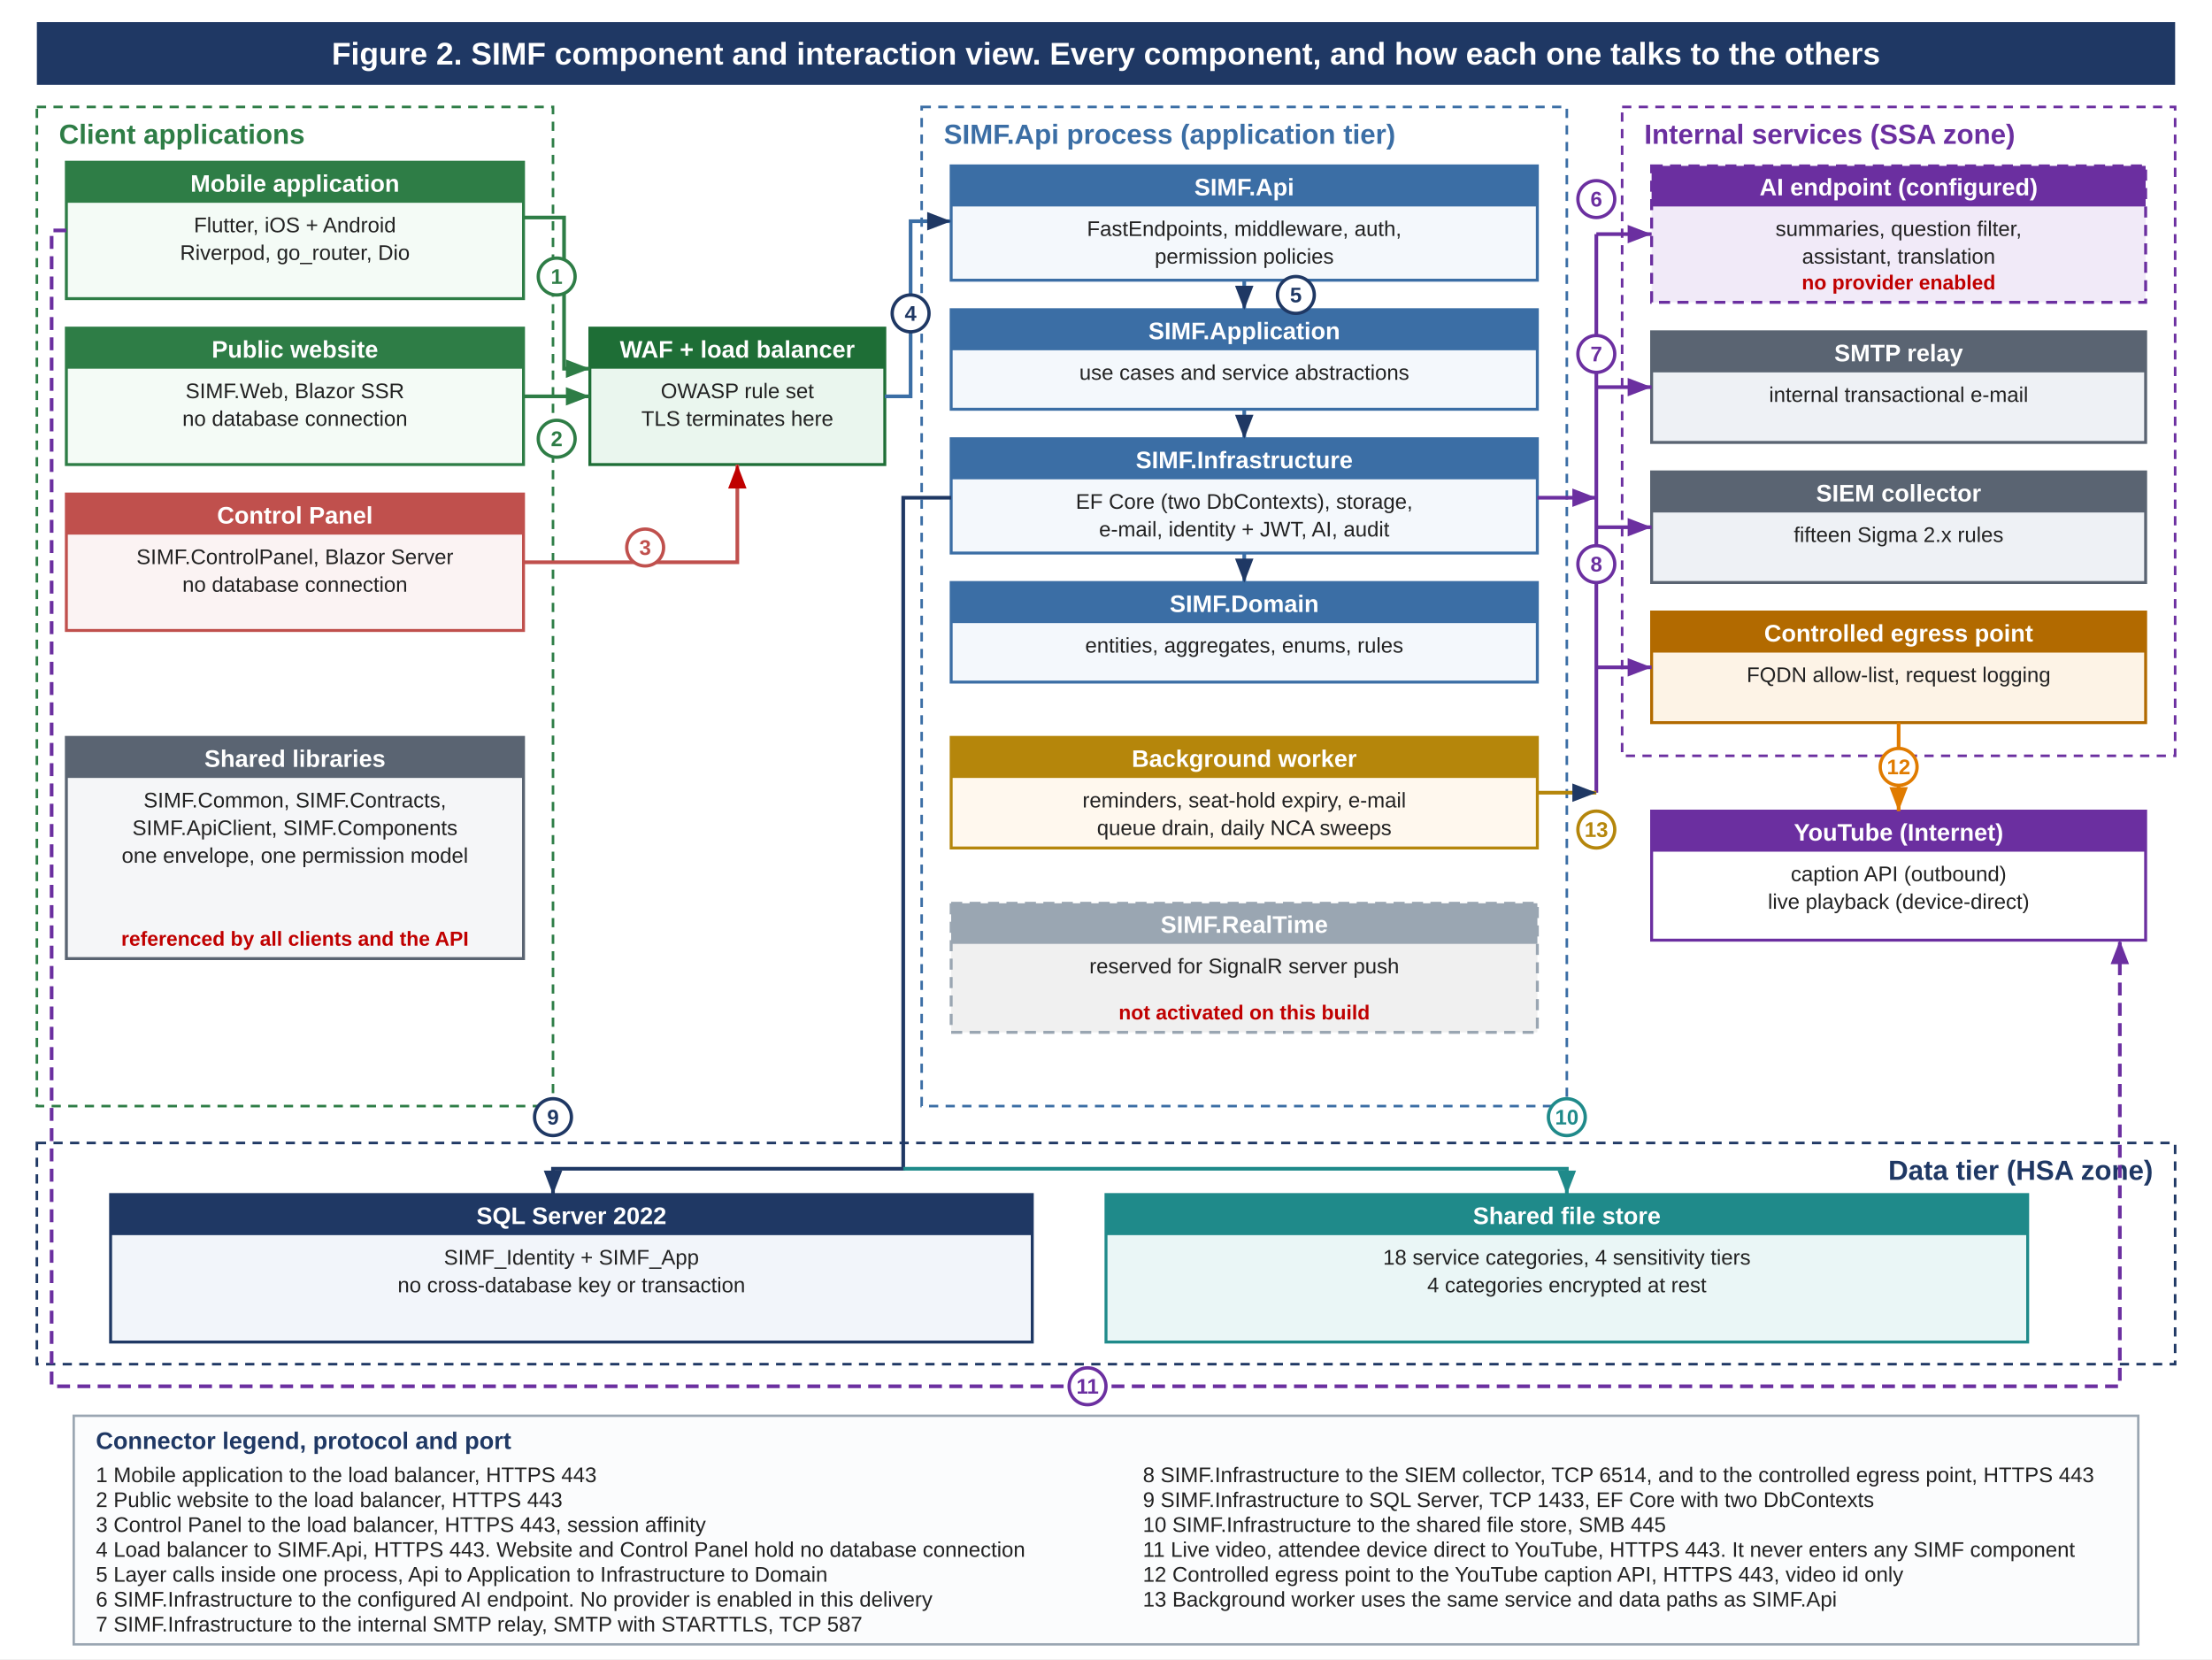
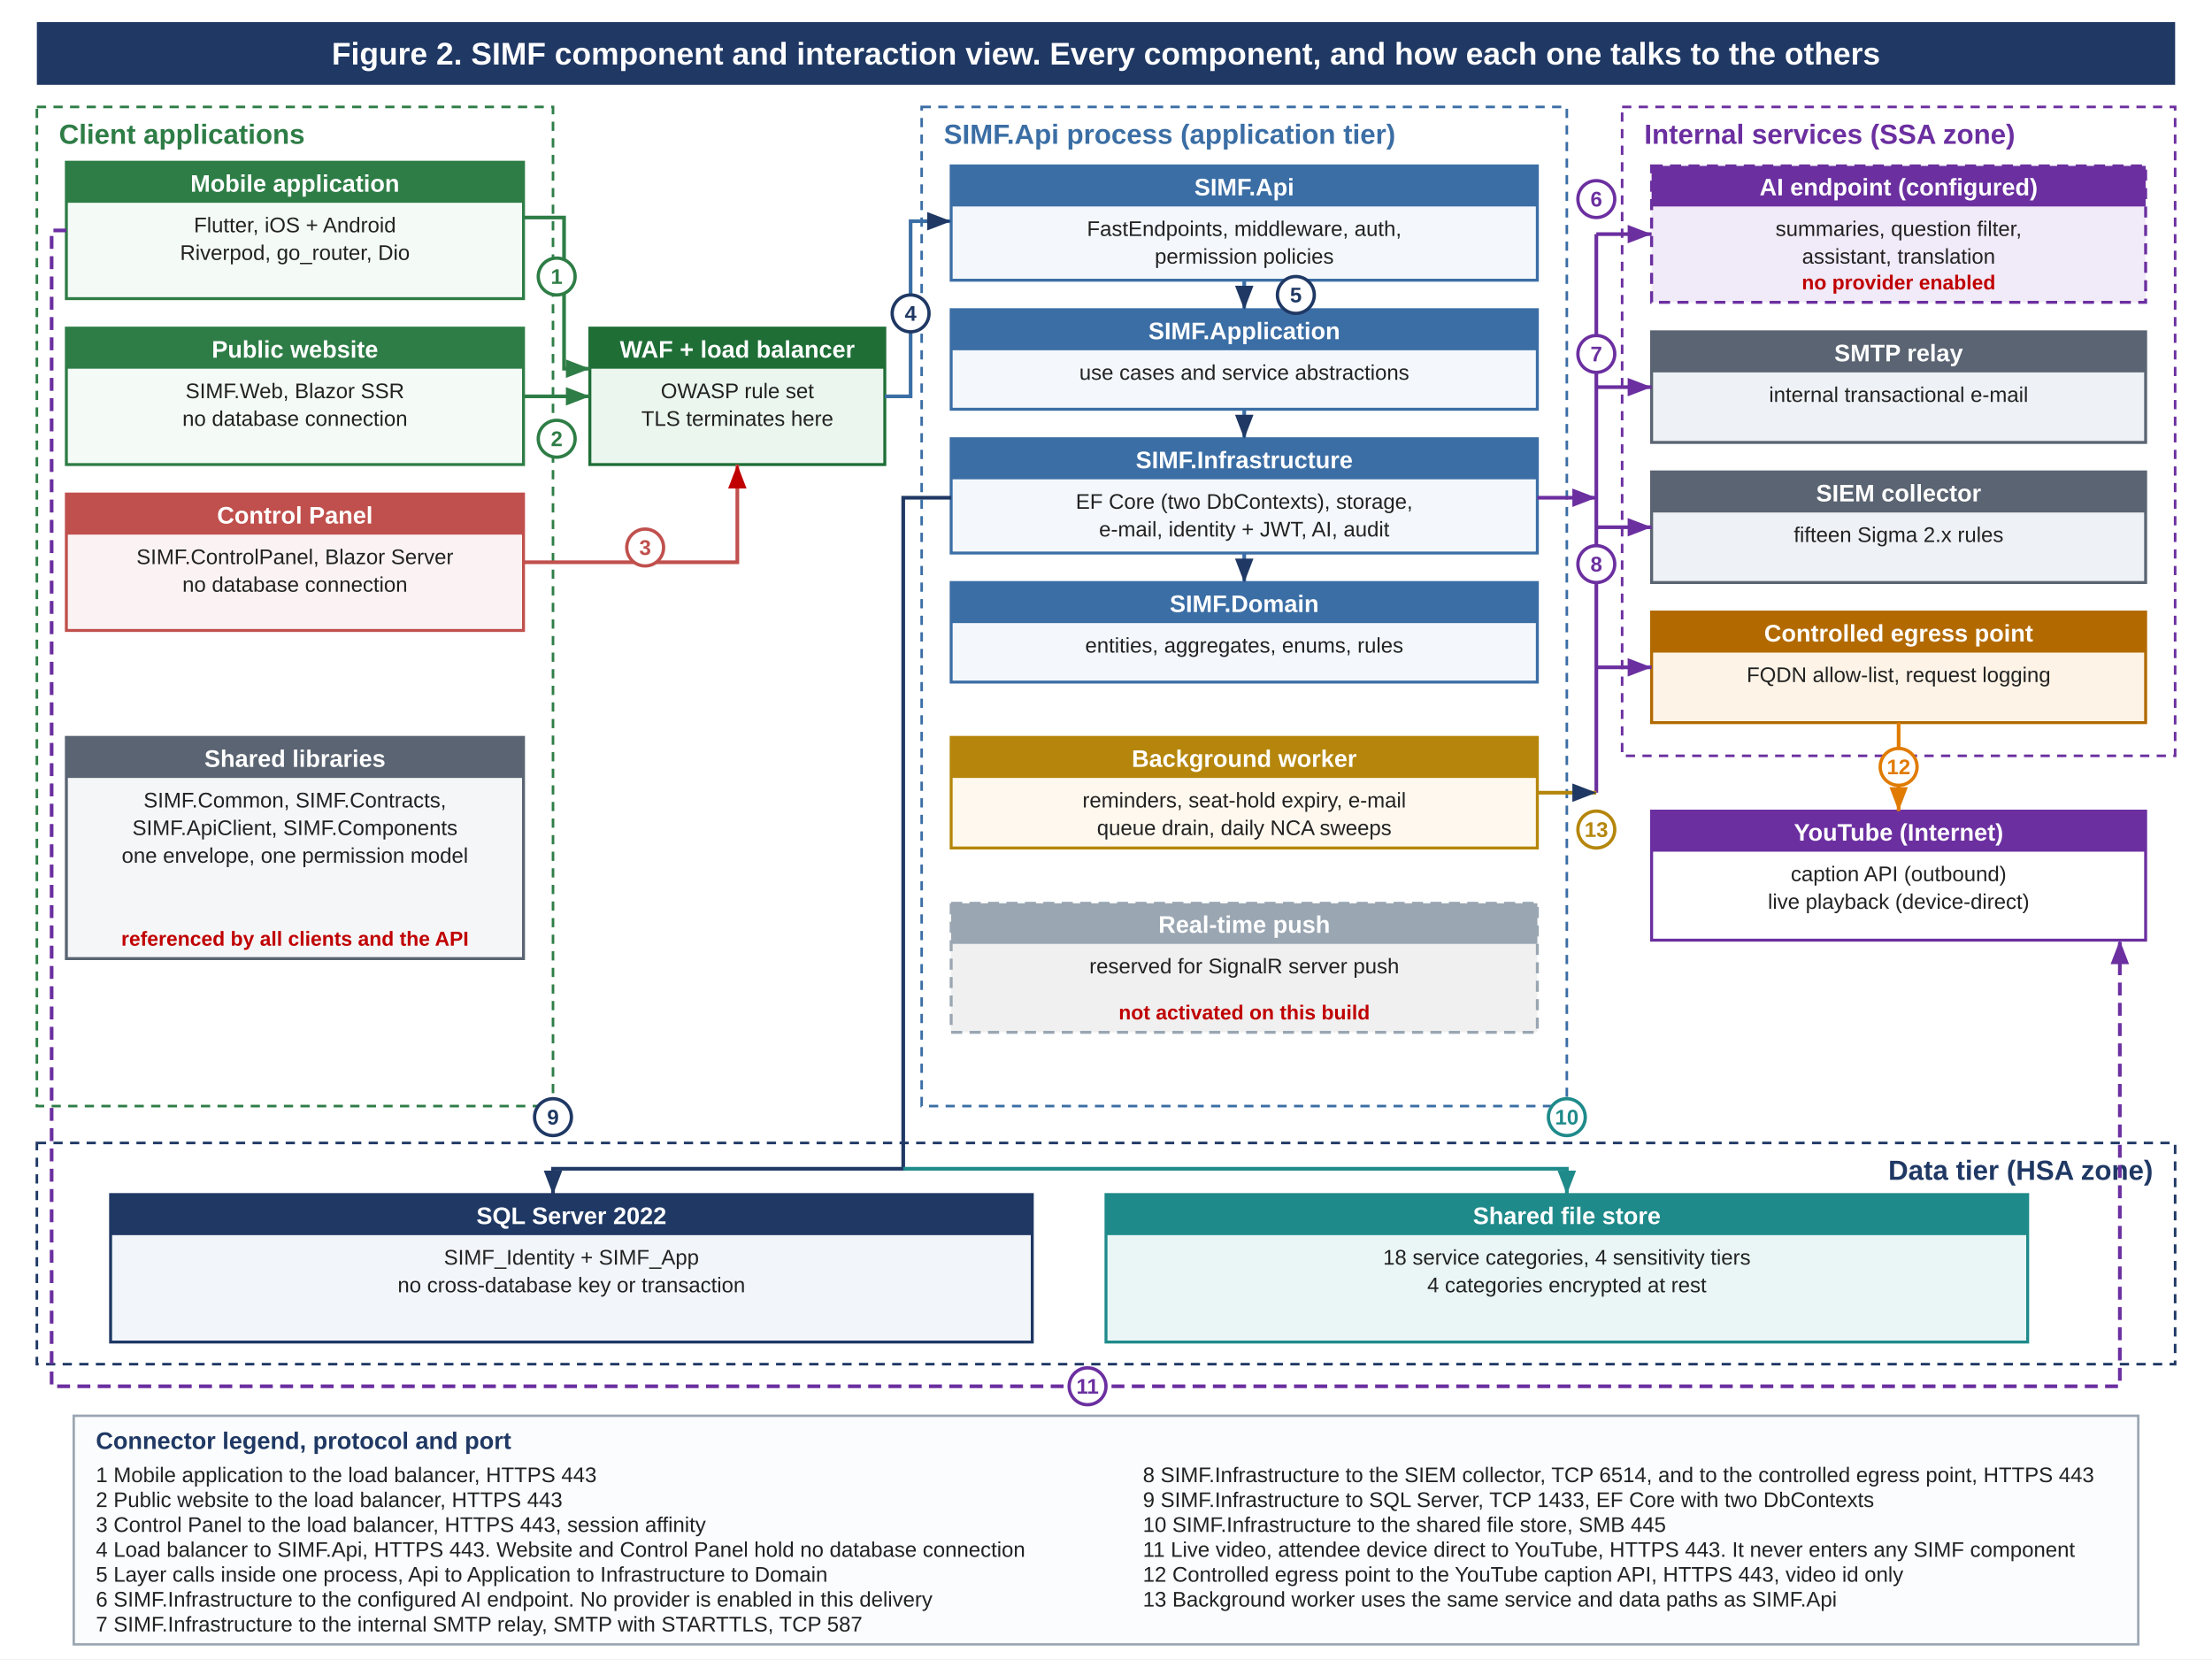
<svg xmlns="http://www.w3.org/2000/svg" width="1200" height="900" viewBox="0 0 1200 900" font-family="Arial, Helvetica, sans-serif">
  <defs>
    <marker id="ma" viewBox="0 0 10 10" refX="9" refY="5" markerWidth="7" markerHeight="7" orient="auto-start-reverse">
      <path d="M0 0 L10 5 L0 10 z" fill="#1F3864" />
    </marker>
    <marker id="mg" viewBox="0 0 10 10" refX="9" refY="5" markerWidth="7" markerHeight="7" orient="auto-start-reverse">
      <path d="M0 0 L10 5 L0 10 z" fill="#5A6472" />
    </marker>
    <marker id="mo" viewBox="0 0 10 10" refX="9" refY="5" markerWidth="7" markerHeight="7" orient="auto-start-reverse">
      <path d="M0 0 L10 5 L0 10 z" fill="#E07B00" />
    </marker>
    <marker id="mp" viewBox="0 0 10 10" refX="9" refY="5" markerWidth="7" markerHeight="7" orient="auto-start-reverse">
      <path d="M0 0 L10 5 L0 10 z" fill="#6B2FA0" />
    </marker>
    <marker id="mt" viewBox="0 0 10 10" refX="9" refY="5" markerWidth="7" markerHeight="7" orient="auto-start-reverse">
      <path d="M0 0 L10 5 L0 10 z" fill="#1F8A8A" />
    </marker>
    <marker id="mr" viewBox="0 0 10 10" refX="9" refY="5" markerWidth="7" markerHeight="7" orient="auto-start-reverse">
      <path d="M0 0 L10 5 L0 10 z" fill="#C00000" />
    </marker>
    <marker id="me" viewBox="0 0 10 10" refX="9" refY="5" markerWidth="7" markerHeight="7" orient="auto-start-reverse">
      <path d="M0 0 L10 5 L0 10 z" fill="#2E7D46" />
    </marker>
  </defs>
  <rect width="1200" height="900" fill="#FFFFFF" />
  <rect x="20" y="12" width="1160" height="34" fill="#1F3864" />
  <text x="600" y="35" font-size="17" font-weight="bold" fill="#FFF" text-anchor="middle">Figure 2. SIMF component and interaction view. Every component, and how each one talks to the others</text>
  <rect x="20" y="58" width="280" height="542" fill="none" stroke="#2E7D46" stroke-width="1.4" stroke-dasharray="5,4" />
  <text x="32" y="78" font-size="15" font-weight="bold" text-anchor="start" fill="#2E7D46">Client applications</text>
  <rect x="36" y="88" width="248" height="74" fill="#F4FBF6" stroke="#2E7D46" stroke-width="1.6" />
  <rect x="36" y="88" width="248" height="22" fill="#2E7D46" />
  <text x="160" y="104" font-size="13" font-weight="bold" fill="#FFF" text-anchor="middle">Mobile application</text>
  <text x="160" y="126" font-size="11.5" fill="#222" text-anchor="middle">Flutter, iOS + Android</text>
  <text x="160" y="141" font-size="11.5" fill="#222" text-anchor="middle">Riverpod, go_router, Dio</text>
  <rect x="36" y="178" width="248" height="74" fill="#F4FBF6" stroke="#2E7D46" stroke-width="1.6" />
  <rect x="36" y="178" width="248" height="22" fill="#2E7D46" />
  <text x="160" y="194" font-size="13" font-weight="bold" fill="#FFF" text-anchor="middle">Public website</text>
  <text x="160" y="216" font-size="11.5" fill="#222" text-anchor="middle">SIMF.Web, Blazor SSR</text>
  <text x="160" y="231" font-size="11.5" fill="#222" text-anchor="middle">no database connection</text>
  <rect x="36" y="268" width="248" height="74" fill="#FBF3F3" stroke="#C0504D" stroke-width="1.6" />
  <rect x="36" y="268" width="248" height="22" fill="#C0504D" />
  <text x="160" y="284" font-size="13" font-weight="bold" fill="#FFF" text-anchor="middle">Control Panel</text>
  <text x="160" y="306" font-size="11.5" fill="#222" text-anchor="middle">SIMF.ControlPanel, Blazor Server</text>
  <text x="160" y="321" font-size="11.5" fill="#222" text-anchor="middle">no database connection</text>
  <rect x="36" y="400" width="248" height="120" fill="#F5F6F8" stroke="#5A6472" stroke-width="1.6" />
  <rect x="36" y="400" width="248" height="22" fill="#5A6472" />
  <text x="160" y="416" font-size="13" font-weight="bold" fill="#FFF" text-anchor="middle">Shared libraries</text>
  <text x="160" y="438" font-size="11.5" fill="#222" text-anchor="middle">SIMF.Common, SIMF.Contracts,</text>
  <text x="160" y="453" font-size="11.5" fill="#222" text-anchor="middle">SIMF.ApiClient, SIMF.Components</text>
  <text x="160" y="468" font-size="11.5" fill="#222" text-anchor="middle">one envelope, one permission model</text>
  <text x="160" y="513" font-size="11" fill="#C00000" font-weight="bold" text-anchor="middle">referenced by all clients and the API</text>
  <rect x="320" y="178" width="160" height="74" fill="#EAF6EE" stroke="#1E6E36" stroke-width="1.6" />
  <rect x="320" y="178" width="160" height="22" fill="#1E6E36" />
  <text x="400" y="194" font-size="13" font-weight="bold" fill="#FFF" text-anchor="middle">WAF + load balancer</text>
  <text x="400" y="216" font-size="11.5" fill="#222" text-anchor="middle">OWASP rule set</text>
  <text x="400" y="231" font-size="11.5" fill="#222" text-anchor="middle">TLS terminates here</text>
  <rect x="500" y="58" width="350" height="542" fill="none" stroke="#3B6EA5" stroke-width="1.4" stroke-dasharray="5,4" />
  <text x="512" y="78" font-size="15" font-weight="bold" text-anchor="start" fill="#3B6EA5">SIMF.Api process (application tier)</text>
  <rect x="516" y="90" width="318" height="62" fill="#F4F8FC" stroke="#3B6EA5" stroke-width="1.6" />
  <rect x="516" y="90" width="318" height="22" fill="#3B6EA5" />
  <text x="675" y="106" font-size="13" font-weight="bold" fill="#FFF" text-anchor="middle">SIMF.Api</text>
  <text x="675" y="128" font-size="11.5" fill="#222" text-anchor="middle">FastEndpoints, middleware, auth,</text>
  <text x="675" y="143" font-size="11.5" fill="#222" text-anchor="middle">permission policies</text>
  <rect x="516" y="168" width="318" height="54" fill="#F4F8FC" stroke="#3B6EA5" stroke-width="1.6" />
  <rect x="516" y="168" width="318" height="22" fill="#3B6EA5" />
  <text x="675" y="184" font-size="13" font-weight="bold" fill="#FFF" text-anchor="middle">SIMF.Application</text>
  <text x="675" y="206" font-size="11.5" fill="#222" text-anchor="middle">use cases and service abstractions</text>
  <rect x="516" y="238" width="318" height="62" fill="#F4F8FC" stroke="#3B6EA5" stroke-width="1.6" />
  <rect x="516" y="238" width="318" height="22" fill="#3B6EA5" />
  <text x="675" y="254" font-size="13" font-weight="bold" fill="#FFF" text-anchor="middle">SIMF.Infrastructure</text>
  <text x="675" y="276" font-size="11.5" fill="#222" text-anchor="middle">EF Core (two DbContexts), storage,</text>
  <text x="675" y="291" font-size="11.5" fill="#222" text-anchor="middle">e-mail, identity + JWT, AI, audit</text>
  <rect x="516" y="316" width="318" height="54" fill="#F4F8FC" stroke="#3B6EA5" stroke-width="1.6" />
  <rect x="516" y="316" width="318" height="22" fill="#3B6EA5" />
  <text x="675" y="332" font-size="13" font-weight="bold" fill="#FFF" text-anchor="middle">SIMF.Domain</text>
  <text x="675" y="354" font-size="11.5" fill="#222" text-anchor="middle">entities, aggregates, enums, rules</text>
  <rect x="516" y="400" width="318" height="60" fill="#FFF8EE" stroke="#B5860B" stroke-width="1.6" />
  <rect x="516" y="400" width="318" height="22" fill="#B5860B" />
  <text x="675" y="416" font-size="13" font-weight="bold" fill="#FFF" text-anchor="middle">Background worker</text>
  <text x="675" y="438" font-size="11.5" fill="#222" text-anchor="middle">reminders, seat-hold expiry, e-mail</text>
  <text x="675" y="453" font-size="11.5" fill="#222" text-anchor="middle">queue drain, daily NCA sweeps</text>
  <rect x="516" y="490" width="318" height="70" fill="#F0F0F0" stroke="#9AA6B2" stroke-width="1.6" stroke-dasharray="6,4" />
  <rect x="516" y="490" width="318" height="22" fill="#9AA6B2" />
-   <text x="675" y="506" font-size="13" font-weight="bold" fill="#FFF" text-anchor="middle">SIMF.RealTime</text>
+   <text x="675" y="506" font-size="13" font-weight="bold" fill="#FFF" text-anchor="middle">Real-time push</text>
  <text x="675" y="528" font-size="11.5" fill="#222" text-anchor="middle">reserved for SignalR server push</text>
  <text x="675" y="553" font-size="11" fill="#C00000" font-weight="bold" text-anchor="middle">not activated on this build</text>
  <rect x="880" y="58" width="300" height="352" fill="none" stroke="#6B2FA0" stroke-width="1.4" stroke-dasharray="5,4" />
  <text x="892" y="78" font-size="15" font-weight="bold" text-anchor="start" fill="#6B2FA0">Internal services (SSA zone)</text>
  <rect x="896" y="90" width="268" height="74" fill="#F1EAF8" stroke="#6B2FA0" stroke-width="1.6" stroke-dasharray="6,4" />
  <rect x="896" y="90" width="268" height="22" fill="#6B2FA0" />
  <text x="1030" y="106" font-size="13" font-weight="bold" fill="#FFF" text-anchor="middle">AI endpoint (configured)</text>
  <text x="1030" y="128" font-size="11.5" fill="#222" text-anchor="middle">summaries, question filter,</text>
  <text x="1030" y="143" font-size="11.5" fill="#222" text-anchor="middle">assistant, translation</text>
  <text x="1030" y="157" font-size="11" fill="#C00000" font-weight="bold" text-anchor="middle">no provider enabled</text>
  <rect x="896" y="180" width="268" height="60" fill="#EEF1F5" stroke="#5A6472" stroke-width="1.6" />
  <rect x="896" y="180" width="268" height="22" fill="#5A6472" />
  <text x="1030" y="196" font-size="13" font-weight="bold" fill="#FFF" text-anchor="middle">SMTP relay</text>
  <text x="1030" y="218" font-size="11.5" fill="#222" text-anchor="middle">internal transactional e-mail</text>
  <rect x="896" y="256" width="268" height="60" fill="#EEF1F5" stroke="#5A6472" stroke-width="1.6" />
  <rect x="896" y="256" width="268" height="22" fill="#5A6472" />
  <text x="1030" y="272" font-size="13" font-weight="bold" fill="#FFF" text-anchor="middle">SIEM collector</text>
  <text x="1030" y="294" font-size="11.5" fill="#222" text-anchor="middle">fifteen Sigma 2.x rules</text>
  <rect x="896" y="332" width="268" height="60" fill="#FDF3E6" stroke="#B26A00" stroke-width="1.6" />
  <rect x="896" y="332" width="268" height="22" fill="#B26A00" />
  <text x="1030" y="348" font-size="13" font-weight="bold" fill="#FFF" text-anchor="middle">Controlled egress point</text>
  <text x="1030" y="370" font-size="11.5" fill="#222" text-anchor="middle">FQDN allow-list, request logging</text>
  <rect x="896" y="440" width="268" height="70" fill="#FFFFFF" stroke="#6B2FA0" stroke-width="1.6" />
  <rect x="896" y="440" width="268" height="22" fill="#6B2FA0" />
  <text x="1030" y="456" font-size="13" font-weight="bold" fill="#FFF" text-anchor="middle">YouTube (Internet)</text>
  <text x="1030" y="478" font-size="11.5" fill="#222" text-anchor="middle">caption API (outbound)</text>
  <text x="1030" y="493" font-size="11.5" fill="#222" text-anchor="middle">live playback (device-direct)</text>
  <rect x="20" y="620" width="1160" height="120" fill="none" stroke="#1F3864" stroke-width="1.4" stroke-dasharray="5,4" />
  <text x="1168" y="640" font-size="15" font-weight="bold" text-anchor="end" fill="#1F3864">Data tier (HSA zone)</text>
  <rect x="60" y="648" width="500" height="80" fill="#F2F5FA" stroke="#1F3864" stroke-width="1.6" />
  <rect x="60" y="648" width="500" height="22" fill="#1F3864" />
  <text x="310" y="664" font-size="13" font-weight="bold" fill="#FFF" text-anchor="middle">SQL Server 2022</text>
  <text x="310" y="686" font-size="11.5" fill="#222" text-anchor="middle">SIMF_Identity  +  SIMF_App</text>
  <text x="310" y="701" font-size="11.5" fill="#222" text-anchor="middle">no cross-database key or transaction</text>
  <rect x="600" y="648" width="500" height="80" fill="#EAF6F6" stroke="#1F8A8A" stroke-width="1.6" />
  <rect x="600" y="648" width="500" height="22" fill="#1F8A8A" />
  <text x="850" y="664" font-size="13" font-weight="bold" fill="#FFF" text-anchor="middle">Shared file store</text>
  <text x="850" y="686" font-size="11.5" fill="#222" text-anchor="middle">18 service categories, 4 sensitivity tiers</text>
  <text x="850" y="701" font-size="11.5" fill="#222" text-anchor="middle">4 categories encrypted at rest</text>
  <polyline points="284,118 306,118 306,200 320,200" fill="none" stroke="#2E7D46" stroke-width="2.0" />
  <polygon points="320.0,200.0 307.0,205.0 307.0,195.0" fill="#2E7D46" />
  <polyline points="284,215 320,215" fill="none" stroke="#2E7D46" stroke-width="2.0" />
  <polygon points="320.0,215.0 307.0,220.0 307.0,210.0" fill="#2E7D46" />
  <polyline points="284,305 400,305 400,252" fill="none" stroke="#C0504D" stroke-width="2.0" />
  <polygon points="400.0,252.0 405.0,265.0 395.0,265.0" fill="#C00000" />
  <circle cx="302" cy="150" r="10" fill="#FFFFFF" stroke="#2E7D46" stroke-width="1.8" />
  <text x="302" y="154" font-size="11.5" font-weight="bold" fill="#2E7D46" text-anchor="middle">1</text>
  <circle cx="302" cy="238" r="10" fill="#FFFFFF" stroke="#2E7D46" stroke-width="1.8" />
  <text x="302" y="242" font-size="11.5" font-weight="bold" fill="#2E7D46" text-anchor="middle">2</text>
  <circle cx="350" cy="297" r="10" fill="#FFFFFF" stroke="#C0504D" stroke-width="1.8" />
  <text x="350" y="301" font-size="11.5" font-weight="bold" fill="#C0504D" text-anchor="middle">3</text>
  <polyline points="480,215 494,215 494,120 516,120" fill="none" stroke="#3B6EA5" stroke-width="2.0" />
  <polygon points="516.0,120.0 503.0,125.0 503.0,115.0" fill="#1F3864" />
  <circle cx="494" cy="170" r="10" fill="#FFFFFF" stroke="#1F3864" stroke-width="1.8" />
  <text x="494" y="174" font-size="11.5" font-weight="bold" fill="#1F3864" text-anchor="middle">4</text>
  <polyline points="675,152 675,168" fill="none" stroke="#3B6EA5" stroke-width="2.0" />
  <polygon points="675.0,168.0 670.0,155.0 680.0,155.0" fill="#1F3864" />
  <polyline points="675,222 675,238" fill="none" stroke="#3B6EA5" stroke-width="2.0" />
  <polygon points="675.0,238.0 670.0,225.0 680.0,225.0" fill="#1F3864" />
  <polyline points="675,300 675,316" fill="none" stroke="#3B6EA5" stroke-width="2.0" />
  <polygon points="675.0,316.0 670.0,303.0 680.0,303.0" fill="#1F3864" />
  <circle cx="703" cy="160" r="10" fill="#FFFFFF" stroke="#1F3864" stroke-width="1.8" />
  <text x="703" y="164" font-size="11.5" font-weight="bold" fill="#1F3864" text-anchor="middle">5</text>
  <polyline points="834,270 866,270" fill="none" stroke="#6B2FA0" stroke-width="2.0" />
  <polygon points="866.0,270.0 853.0,275.0 853.0,265.0" fill="#6B2FA0" />
  <polyline points="866,127 866,430" fill="none" stroke="#6B2FA0" stroke-width="2.0" />
  <polyline points="866,127 896,127" fill="none" stroke="#6B2FA0" stroke-width="2.0" />
  <polygon points="896.0,127.0 883.0,132.0 883.0,122.0" fill="#6B2FA0" />
  <circle cx="866" cy="108" r="10" fill="#FFFFFF" stroke="#6B2FA0" stroke-width="1.8" />
  <text x="866" y="112" font-size="11.5" font-weight="bold" fill="#6B2FA0" text-anchor="middle">6</text>
  <polyline points="866,210 896,210" fill="none" stroke="#6B2FA0" stroke-width="2.0" />
  <polygon points="896.0,210.0 883.0,215.0 883.0,205.0" fill="#6B2FA0" />
  <circle cx="866" cy="192" r="10" fill="#FFFFFF" stroke="#6B2FA0" stroke-width="1.8" />
  <text x="866" y="196" font-size="11.5" font-weight="bold" fill="#6B2FA0" text-anchor="middle">7</text>
  <polyline points="866,286 896,286" fill="none" stroke="#6B2FA0" stroke-width="2.0" />
  <polygon points="896.0,286.0 883.0,291.0 883.0,281.0" fill="#6B2FA0" />
  <circle cx="866" cy="306" r="10" fill="#FFFFFF" stroke="#6B2FA0" stroke-width="1.8" />
  <text x="866" y="310" font-size="11.5" font-weight="bold" fill="#6B2FA0" text-anchor="middle">8</text>
  <polyline points="866,362 896,362" fill="none" stroke="#6B2FA0" stroke-width="2.0" />
  <polygon points="896.0,362.0 883.0,367.0 883.0,357.0" fill="#6B2FA0" />
  <polyline points="834,430 866,430" fill="none" stroke="#B5860B" stroke-width="2.0" />
  <polygon points="866.0,430.0 853.0,435.0 853.0,425.0" fill="#1F3864" />
  <circle cx="866" cy="450" r="10" fill="#FFFFFF" stroke="#B5860B" stroke-width="1.8" />
  <text x="866" y="454" font-size="11.5" font-weight="bold" fill="#B5860B" text-anchor="middle">13</text>
  <polyline points="1030,392 1030,440" fill="none" stroke="#E07B00" stroke-width="2.0" />
  <polygon points="1030.0,440.0 1025.0,427.0 1035.0,427.0" fill="#E07B00" />
  <circle cx="1030" cy="416" r="10" fill="#FFFFFF" stroke="#E07B00" stroke-width="1.8" />
  <text x="1030" y="420" font-size="11.5" font-weight="bold" fill="#E07B00" text-anchor="middle">12</text>
  <polyline points="516,270 490,270 490,634 300,634 300,648" fill="none" stroke="#1F3864" stroke-width="2.0" />
  <polygon points="300.0,648.0 295.0,635.0 305.0,635.0" fill="#1F3864" />
  <circle cx="300" cy="606" r="10" fill="#FFFFFF" stroke="#1F3864" stroke-width="1.8" />
  <text x="300" y="610" font-size="11.5" font-weight="bold" fill="#1F3864" text-anchor="middle">9</text>
  <polyline points="490,634 850,634 850,648" fill="none" stroke="#1F8A8A" stroke-width="2.0" />
  <polygon points="850.0,648.0 845.0,635.0 855.0,635.0" fill="#1F8A8A" />
  <circle cx="850" cy="606" r="10" fill="#FFFFFF" stroke="#1F8A8A" stroke-width="1.8" />
  <text x="850" y="610" font-size="11.5" font-weight="bold" fill="#1F8A8A" text-anchor="middle">10</text>
  <polyline points="36,125 28,125 28,752 1150,752 1150,510" fill="none" stroke="#6B2FA0" stroke-width="2.0" stroke-dasharray="7,4" />
  <polygon points="1150.0,510.0 1155.0,523.0 1145.0,523.0" fill="#6B2FA0" />
  <circle cx="590" cy="752" r="10" fill="#FFFFFF" stroke="#6B2FA0" stroke-width="1.8" />
  <text x="590" y="756" font-size="11.5" font-weight="bold" fill="#6B2FA0" text-anchor="middle">11</text>
  <rect x="40" y="768" width="1120" height="124" fill="#FBFCFD" stroke="#9AA6B2" stroke-width="1.3" />
  <text x="52" y="786" font-size="13" fill="#1F3864" font-weight="bold" text-anchor="start">Connector legend, protocol and port</text>
  <text x="52" y="804.0" font-size="11.5" fill="#222" text-anchor="start">1   Mobile application to the load balancer, HTTPS 443</text>
  <text x="52" y="817.5" font-size="11.5" fill="#222" text-anchor="start">2   Public website to the load balancer, HTTPS 443</text>
  <text x="52" y="831.0" font-size="11.5" fill="#222" text-anchor="start">3   Control Panel to the load balancer, HTTPS 443, session affinity</text>
  <text x="52" y="844.5" font-size="11.5" fill="#222" text-anchor="start">4   Load balancer to SIMF.Api, HTTPS 443. Website and Control Panel hold no database connection</text>
  <text x="52" y="858.0" font-size="11.5" fill="#222" text-anchor="start">5   Layer calls inside one process, Api to Application to Infrastructure to Domain</text>
  <text x="52" y="871.5" font-size="11.5" fill="#222" text-anchor="start">6   SIMF.Infrastructure to the configured AI endpoint. No provider is enabled in this delivery</text>
  <text x="52" y="885.0" font-size="11.5" fill="#222" text-anchor="start">7   SIMF.Infrastructure to the internal SMTP relay, SMTP with STARTTLS, TCP 587</text>
  <text x="620" y="804.0" font-size="11.5" fill="#222" text-anchor="start">8   SIMF.Infrastructure to the SIEM collector, TCP 6514, and to the controlled egress point, HTTPS 443</text>
  <text x="620" y="817.5" font-size="11.5" fill="#222" text-anchor="start">9   SIMF.Infrastructure to SQL Server, TCP 1433, EF Core with two DbContexts</text>
  <text x="620" y="831.0" font-size="11.5" fill="#222" text-anchor="start">10  SIMF.Infrastructure to the shared file store, SMB 445</text>
  <text x="620" y="844.5" font-size="11.5" fill="#222" text-anchor="start">11  Live video, attendee device direct to YouTube, HTTPS 443. It never enters any SIMF component</text>
  <text x="620" y="858.0" font-size="11.5" fill="#222" text-anchor="start">12  Controlled egress point to the YouTube caption API, HTTPS 443, video id only</text>
  <text x="620" y="871.5" font-size="11.5" fill="#222" text-anchor="start">13  Background worker uses the same service and data paths as SIMF.Api</text>
</svg>
